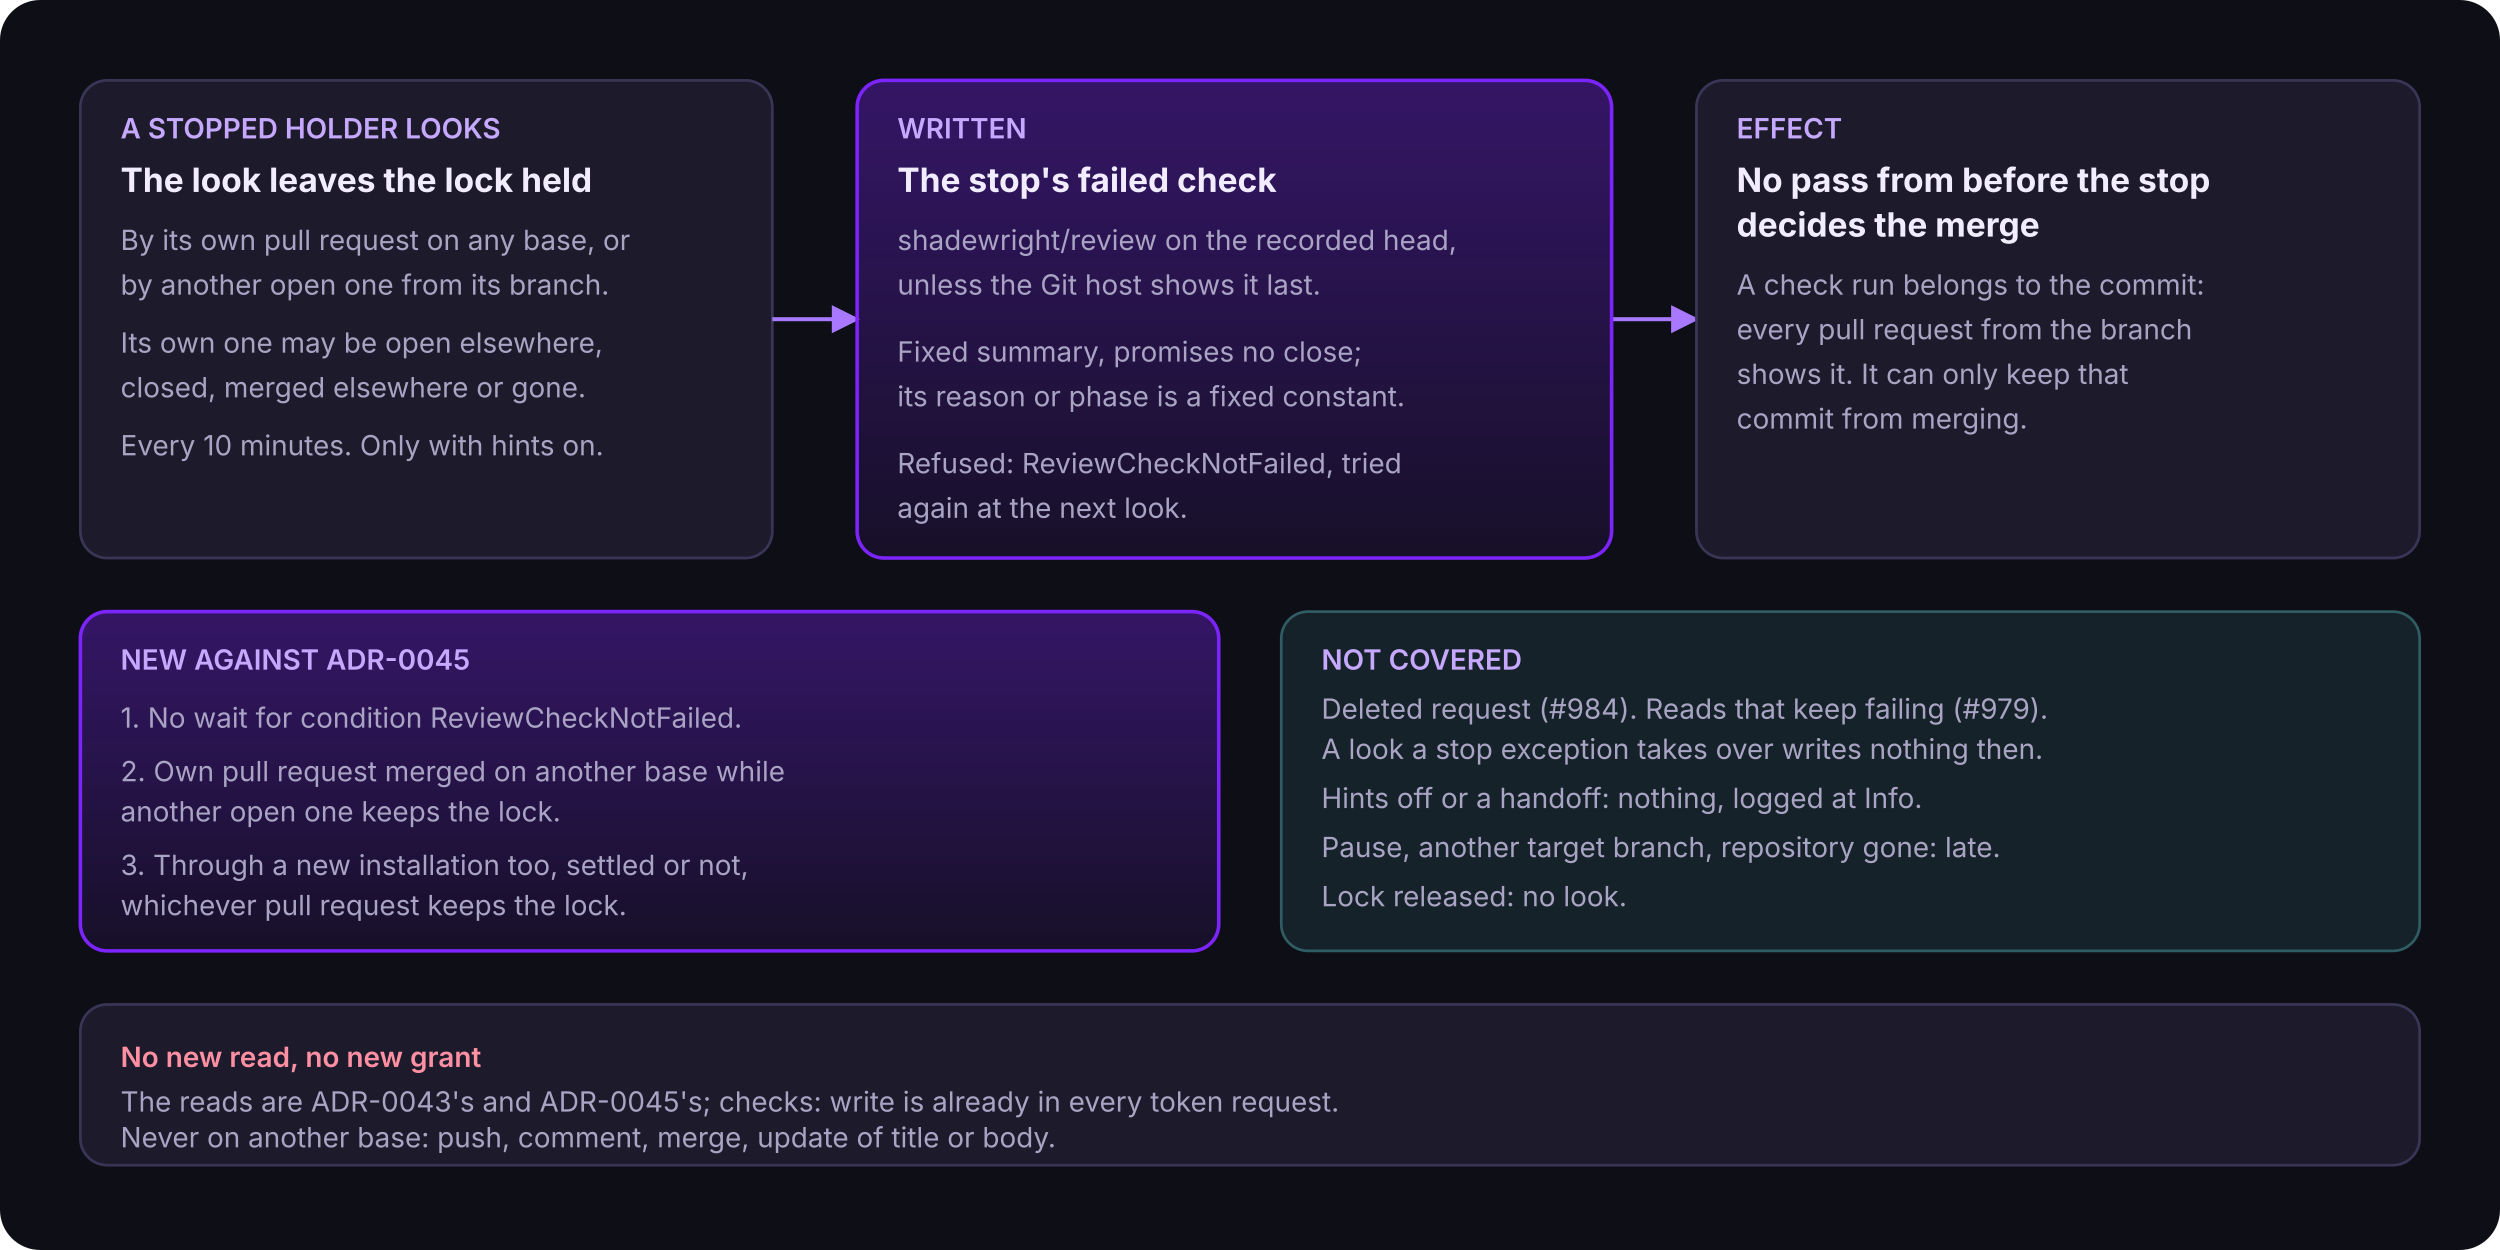
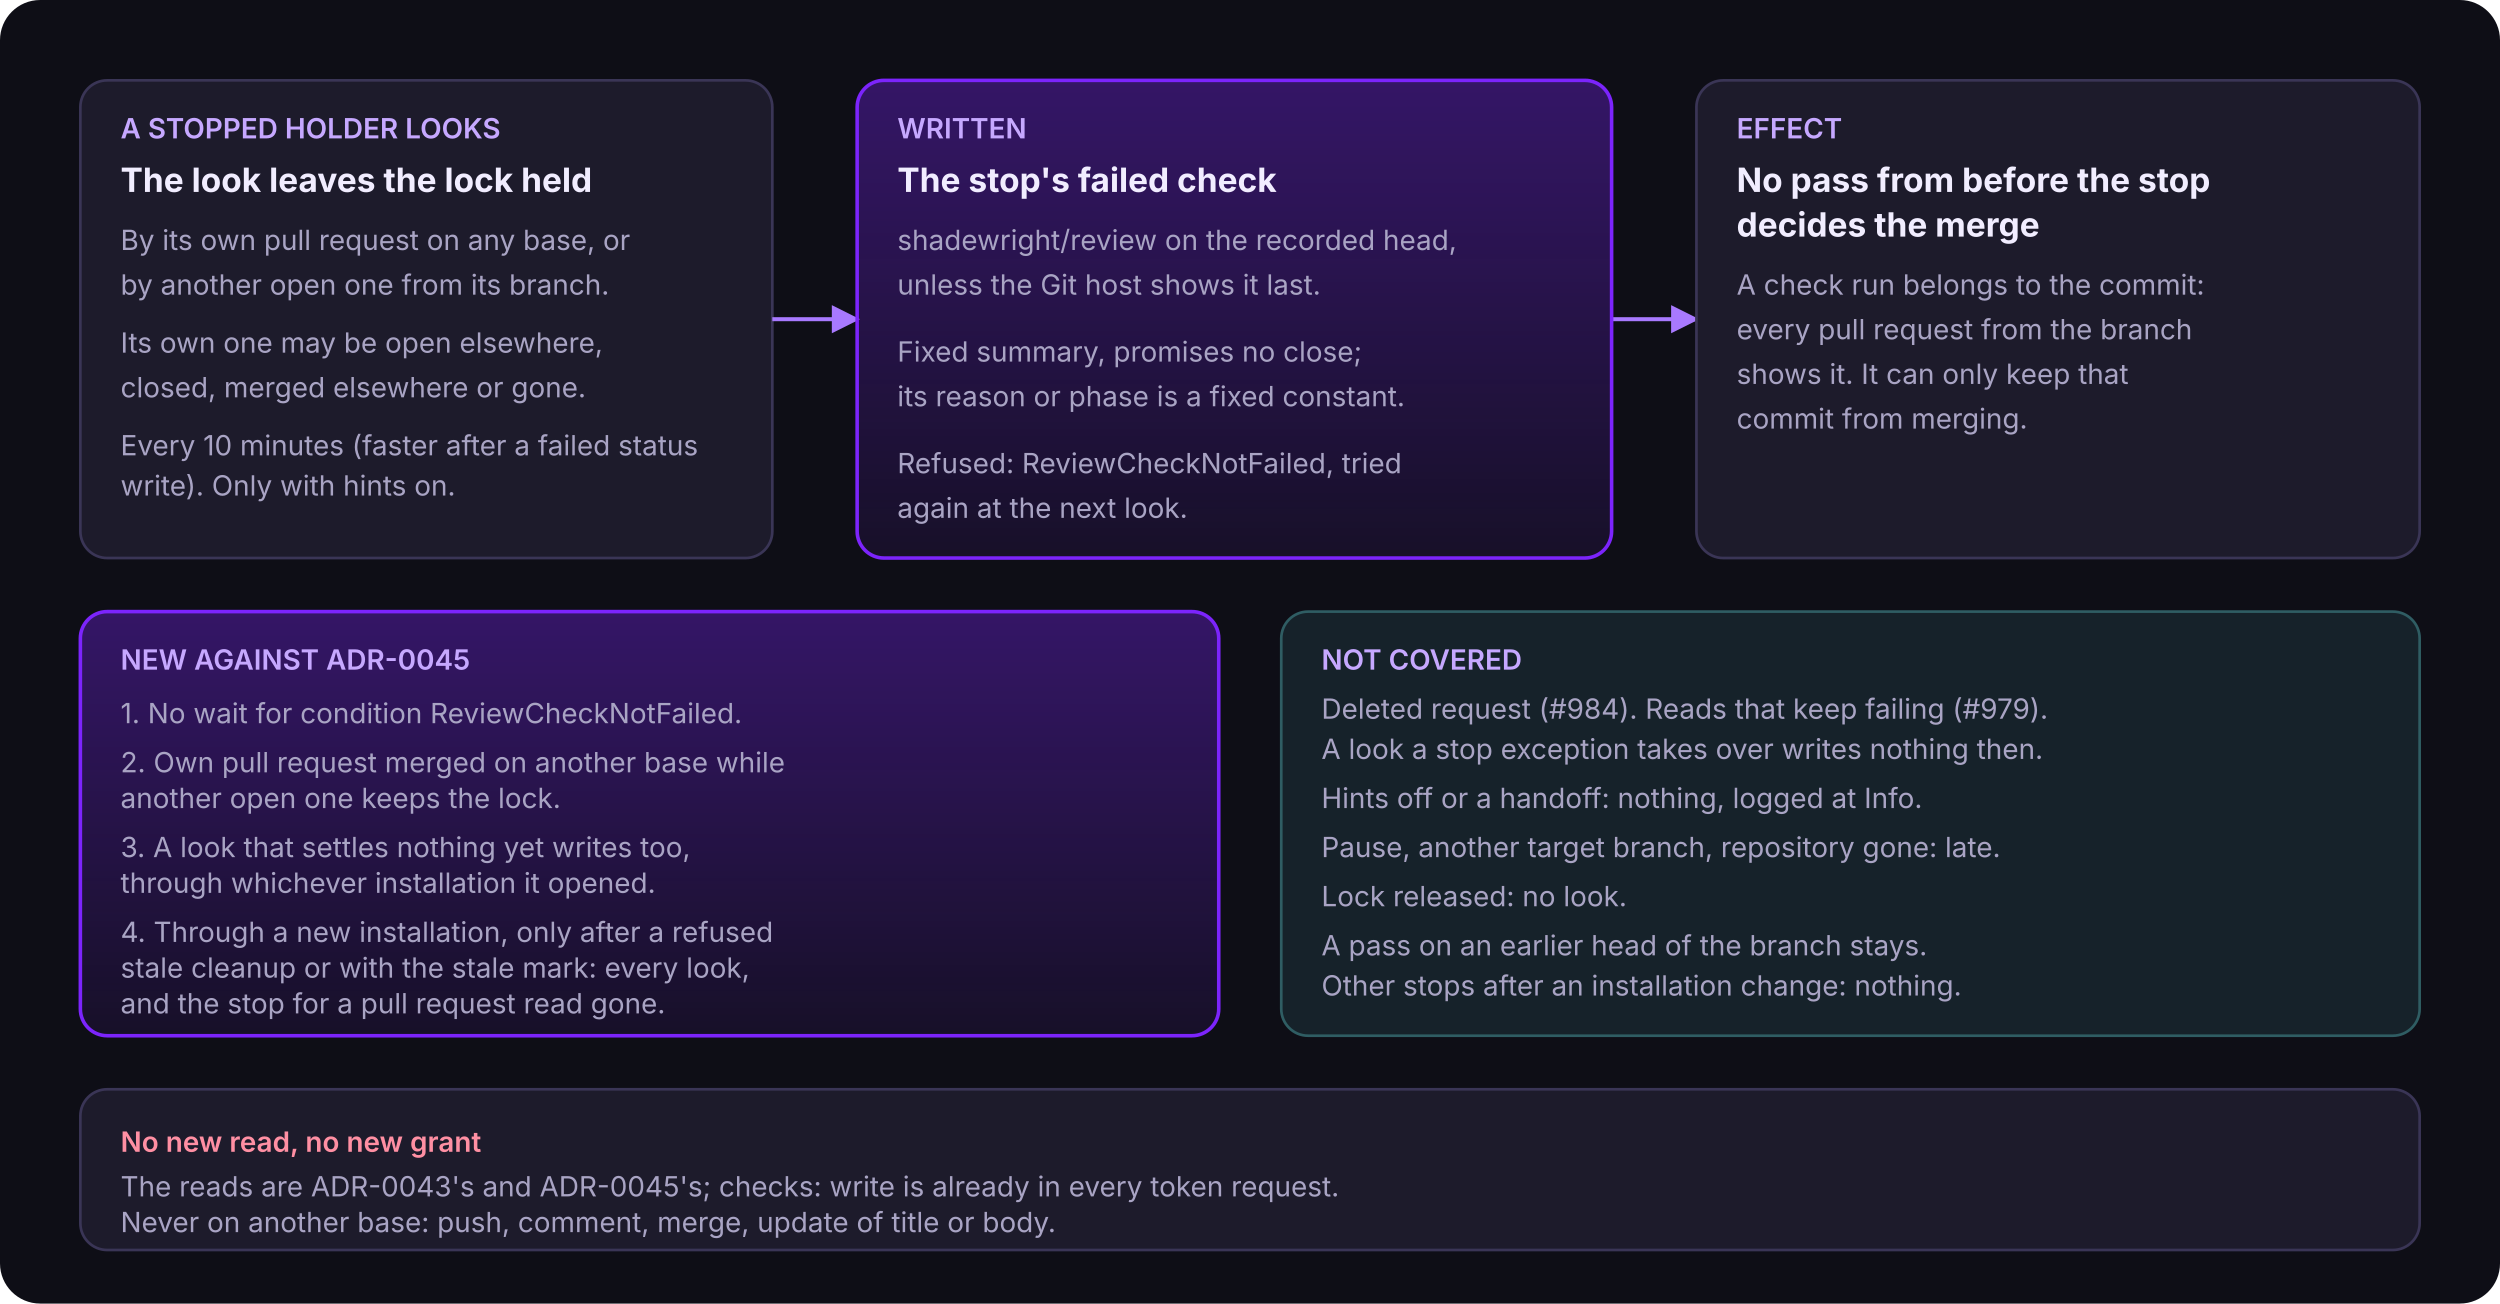
- <svg xmlns="http://www.w3.org/2000/svg" viewBox="0 0 1120 560" role="img" aria-labelledby="t d" font-family="Inter, 'Segoe UI', system-ui, -apple-system, sans-serif">
+ <svg xmlns="http://www.w3.org/2000/svg" viewBox="0 0 1120 584" role="img" aria-labelledby="t d" font-family="Inter, 'Segoe UI', system-ui, -apple-system, sans-serif">
  <defs>
    <marker id="a" viewBox="0 0 10 10" refX="9" refY="5" markerWidth="7" markerHeight="7" orient="auto-start-reverse">
      <path d="M0 0 10 5 0 10z" fill="#a879ff" />
    </marker>
    <linearGradient id="glow" x1="0" y1="0" x2="0" y2="1">
      <stop offset="0" stop-color="#7c24fc" stop-opacity=".35" />
      <stop offset="1" stop-color="#7c24fc" stop-opacity=".08" />
    </linearGradient>
    <style>
      .box{fill:#1d1b2b;stroke:#3a3556;stroke-width:1.2}
      .key{fill:url(#glow);stroke:#7c24fc;stroke-width:1.6}
      .ext{fill:#16222a;stroke:#2f5d63;stroke-width:1.2}
      .h{fill:#f1edff;font-size:15px;font-weight:650}
      .s{fill:#a9a4c4;font-size:12.5px}
      .f{stroke:#a879ff;stroke-width:1.8;fill:none}
      .no{fill:#ff8fa3;font-size:12.5px;font-weight:600}
      .tag{fill:#c6a8ff;font-size:12.5px;font-weight:600}
    </style>
  </defs>
-   <rect width="1120" height="560" rx="18" fill="#0e0e16" />
+   <rect width="1120" height="584" rx="18" fill="#0e0e16" />
  <rect class="box" x="36" y="36" width="310" height="214" rx="12" />
  <text class="tag" x="54" y="62">A STOPPED HOLDER LOOKS</text>
  <text class="h" x="54" y="86">The look leaves the lock held</text>
  <text class="s" x="54" y="112">By its own pull request on any base, or</text>
  <text class="s" x="54" y="132">by another open one from its branch.</text>
  <text class="s" x="54" y="158">Its own one may be open elsewhere,</text>
  <text class="s" x="54" y="178">closed, merged elsewhere or gone.</text>
-   <text class="s" x="54" y="204">Every 10 minutes. Only with hints on.</text>
+   <text class="s" x="54" y="204">Every 10 minutes (faster after a failed status</text>
+   <text class="s" x="54" y="222">write). Only with hints on.</text>
  <path class="f" d="M346 143H384" marker-end="url(#a)" />
  <path class="f" d="M722 143H760" marker-end="url(#a)" />
  <rect class="key" x="384" y="36" width="338" height="214" rx="12" />
  <text class="tag" x="402" y="62">WRITTEN</text>
  <text class="h" x="402" y="86">The stop's failed check</text>
  <text class="s" x="402" y="112">shadewright/review on the recorded head,</text>
  <text class="s" x="402" y="132">unless the Git host shows it last.</text>
  <text class="s" x="402" y="162">Fixed summary, promises no close;</text>
  <text class="s" x="402" y="182">its reason or phase is a fixed constant.</text>
  <text class="s" x="402" y="212">Refused: ReviewCheckNotFailed, tried</text>
  <text class="s" x="402" y="232">again at the next look.</text>
  <rect class="box" x="760" y="36" width="324" height="214" rx="12" />
  <text class="tag" x="778" y="62">EFFECT</text>
  <text class="h" x="778" y="86">No pass from before the stop</text>
  <text class="h" x="778" y="106">decides the merge</text>
  <text class="s" x="778" y="132">A check run belongs to the commit:</text>
  <text class="s" x="778" y="152">every pull request from the branch</text>
  <text class="s" x="778" y="172">shows it. It can only keep that</text>
  <text class="s" x="778" y="192">commit from merging.</text>
-   <rect class="key" x="36" y="274" width="510" height="152" rx="12" />
+   <rect class="key" x="36" y="274" width="510" height="190" rx="12" />
  <text class="tag" x="54" y="300">NEW AGAINST ADR-0045</text>
-   <text class="s" x="54" y="326">1. No wait for condition ReviewCheckNotFailed.</text>
-   <text class="s" x="54" y="350">2. Own pull request merged on another base while</text>
-   <text class="s" x="54" y="368">    another open one keeps the lock.</text>
-   <text class="s" x="54" y="392">3. Through a new installation too, settled or not,</text>
-   <text class="s" x="54" y="410">    whichever pull request keeps the lock.</text>
-   <rect class="ext" x="574" y="274" width="510" height="152" rx="12" />
+   <text class="s" x="54" y="324">1. No wait for condition ReviewCheckNotFailed.</text>
+   <text class="s" x="54" y="346">2. Own pull request merged on another base while</text>
+   <text class="s" x="54" y="362">    another open one keeps the lock.</text>
+   <text class="s" x="54" y="384">3. A look that settles nothing yet writes too,</text>
+   <text class="s" x="54" y="400">    through whichever installation it opened.</text>
+   <text class="s" x="54" y="422">4. Through a new installation, only after a refused</text>
+   <text class="s" x="54" y="438">    stale cleanup or with the stale mark: every look,</text>
+   <text class="s" x="54" y="454">    and the stop for a pull request read gone.</text>
+   <rect class="ext" x="574" y="274" width="510" height="190" rx="12" />
  <text class="tag" x="592" y="300">NOT COVERED</text>
  <text class="s" x="592" y="322">Deleted request (#984). Reads that keep failing (#979).</text>
  <text class="s" x="592" y="340">A look a stop exception takes over writes nothing then.</text>
  <text class="s" x="592" y="362">Hints off or a handoff: nothing, logged at Info.</text>
  <text class="s" x="592" y="384">Pause, another target branch, repository gone: late.</text>
  <text class="s" x="592" y="406">Lock released: no look.</text>
-   <rect class="box" x="36" y="450" width="1048" height="72" rx="12" />
-   <text class="no" x="54" y="478">No new read, no new grant</text>
-   <text class="s" x="54" y="498">The reads are ADR-0043's and ADR-0045's; checks: write is already in every token request.</text>
-   <text class="s" x="54" y="514">Never on another base: push, comment, merge, update of title or body.</text>
+   <text class="s" x="592" y="428">A pass on an earlier head of the branch stays.</text>
+   <text class="s" x="592" y="446">Other stops after an installation change: nothing.</text>
+   <rect class="box" x="36" y="488" width="1048" height="72" rx="12" />
+   <text class="no" x="54" y="516">No new read, no new grant</text>
+   <text class="s" x="54" y="536">The reads are ADR-0043's and ADR-0045's; checks: write is already in every token request.</text>
+   <text class="s" x="54" y="552">Never on another base: push, comment, merge, update of title or body.</text>
</svg>
